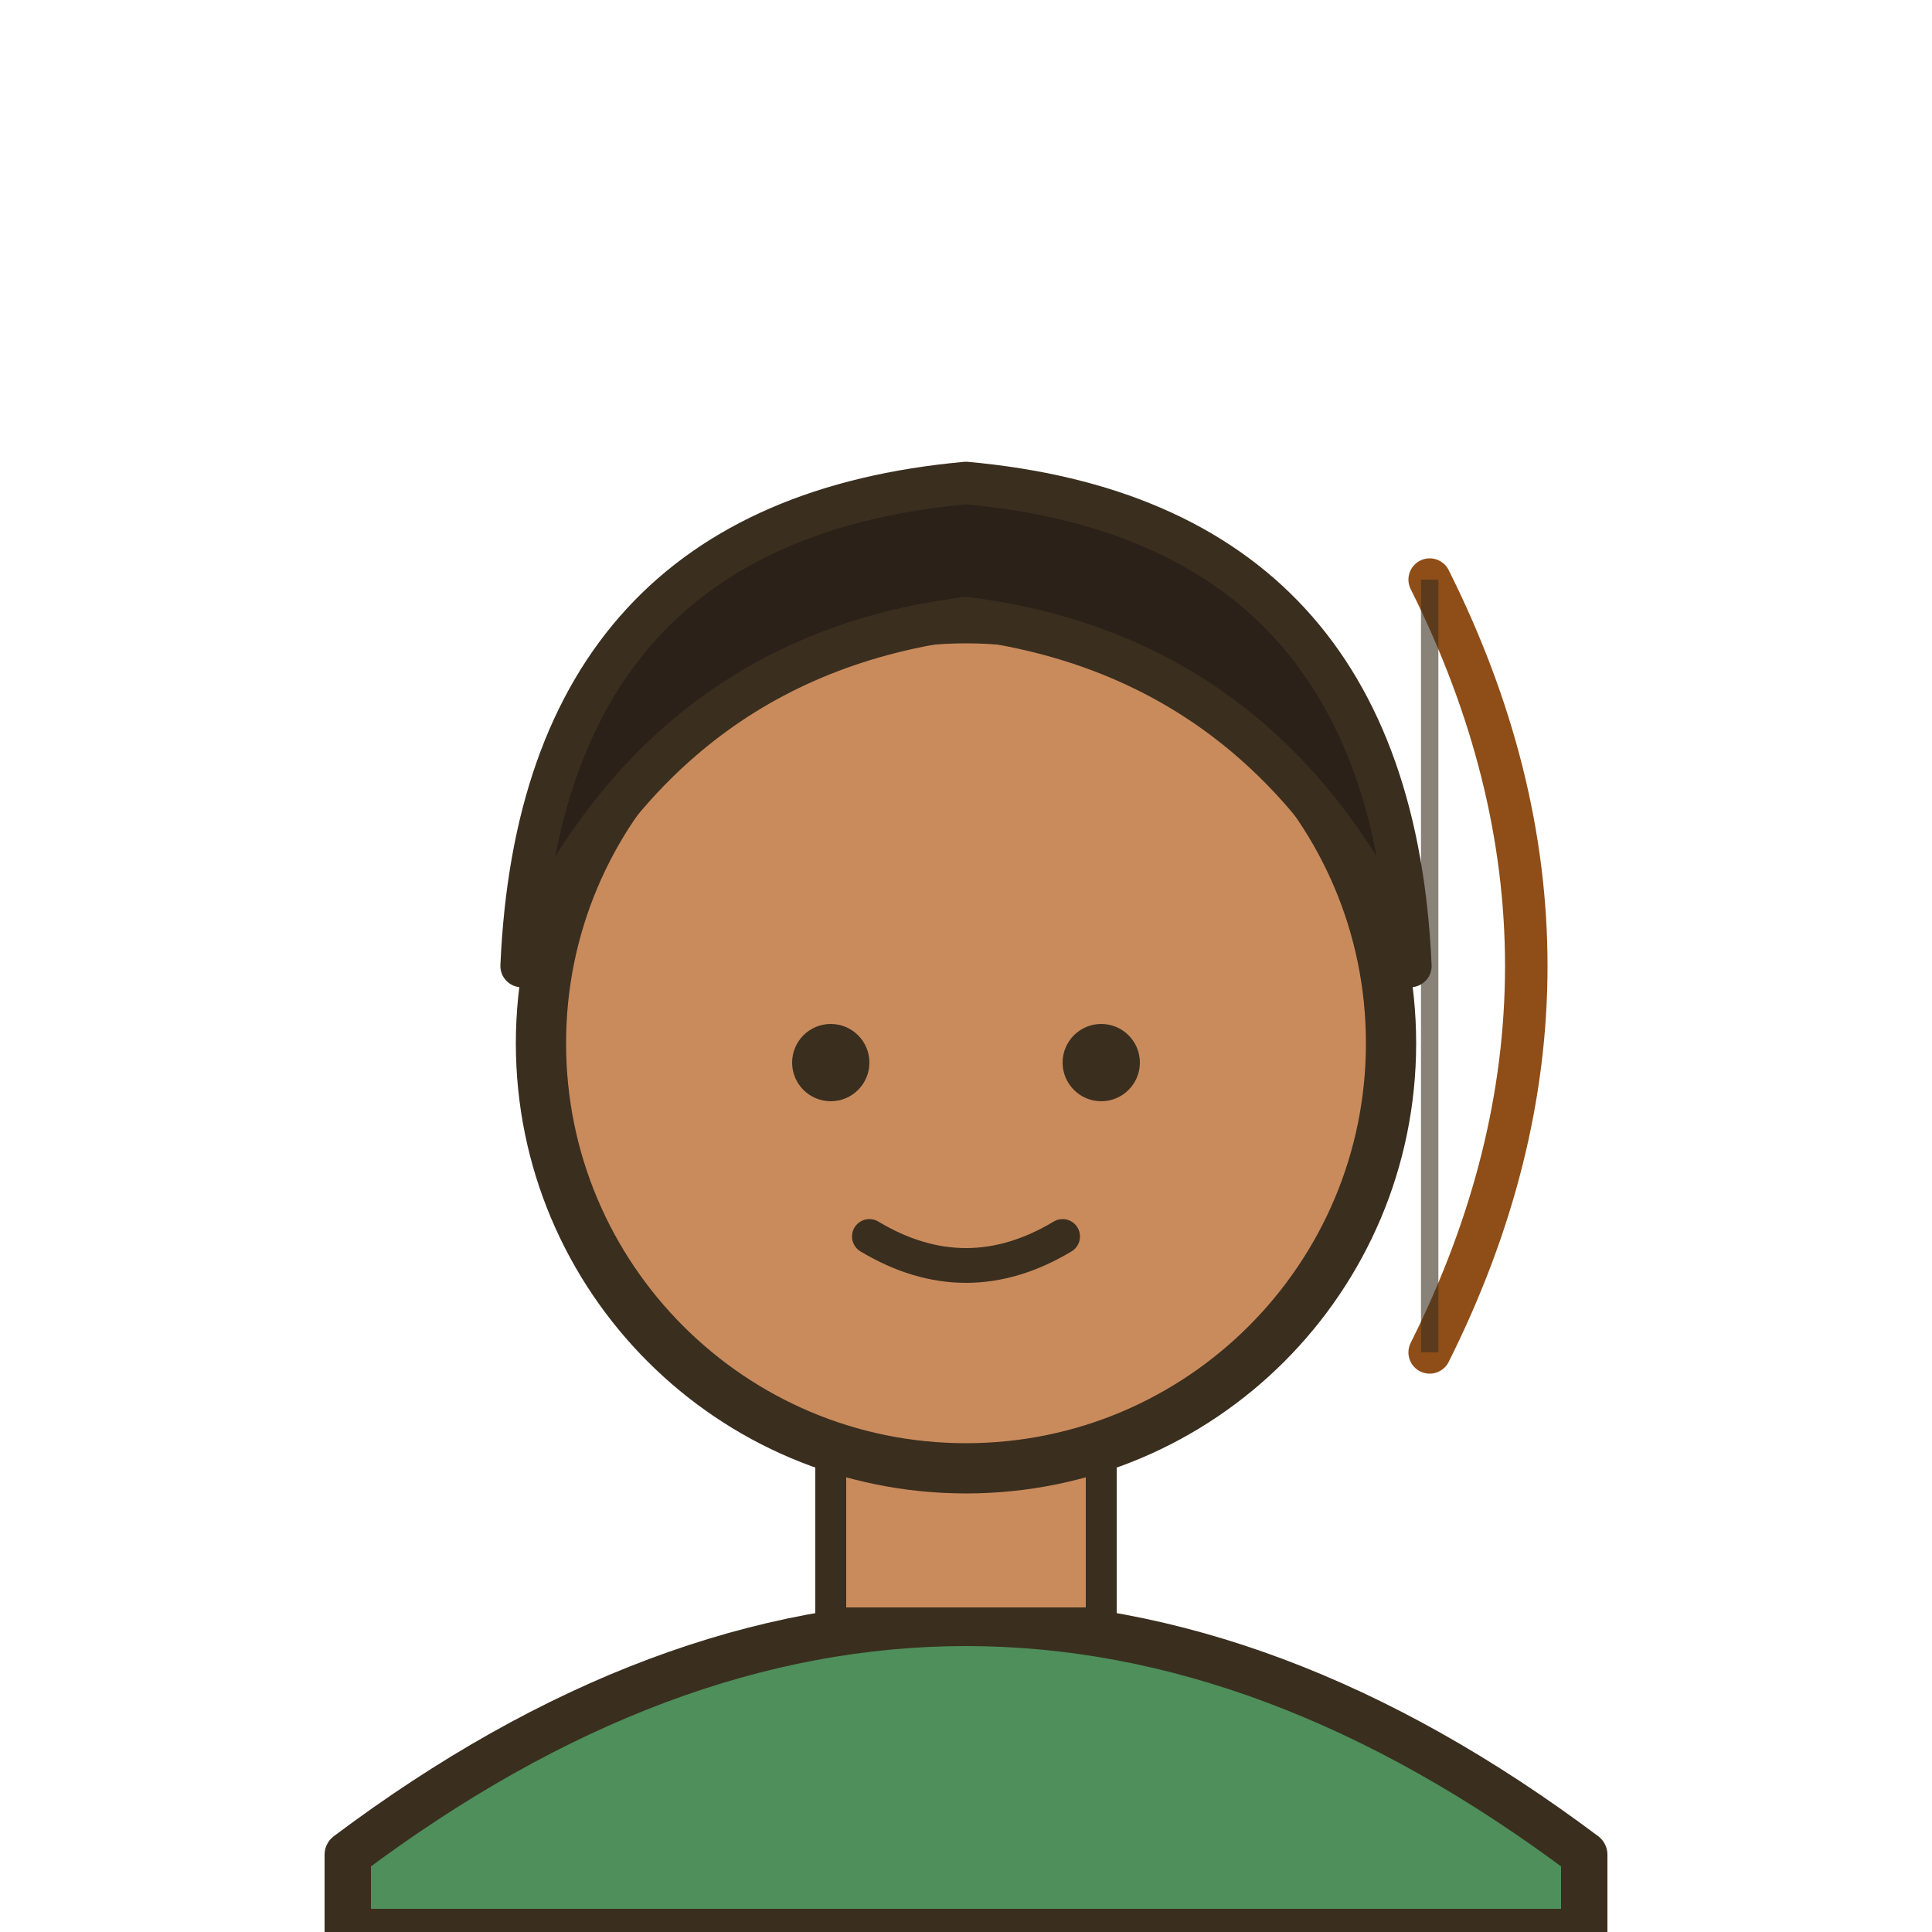
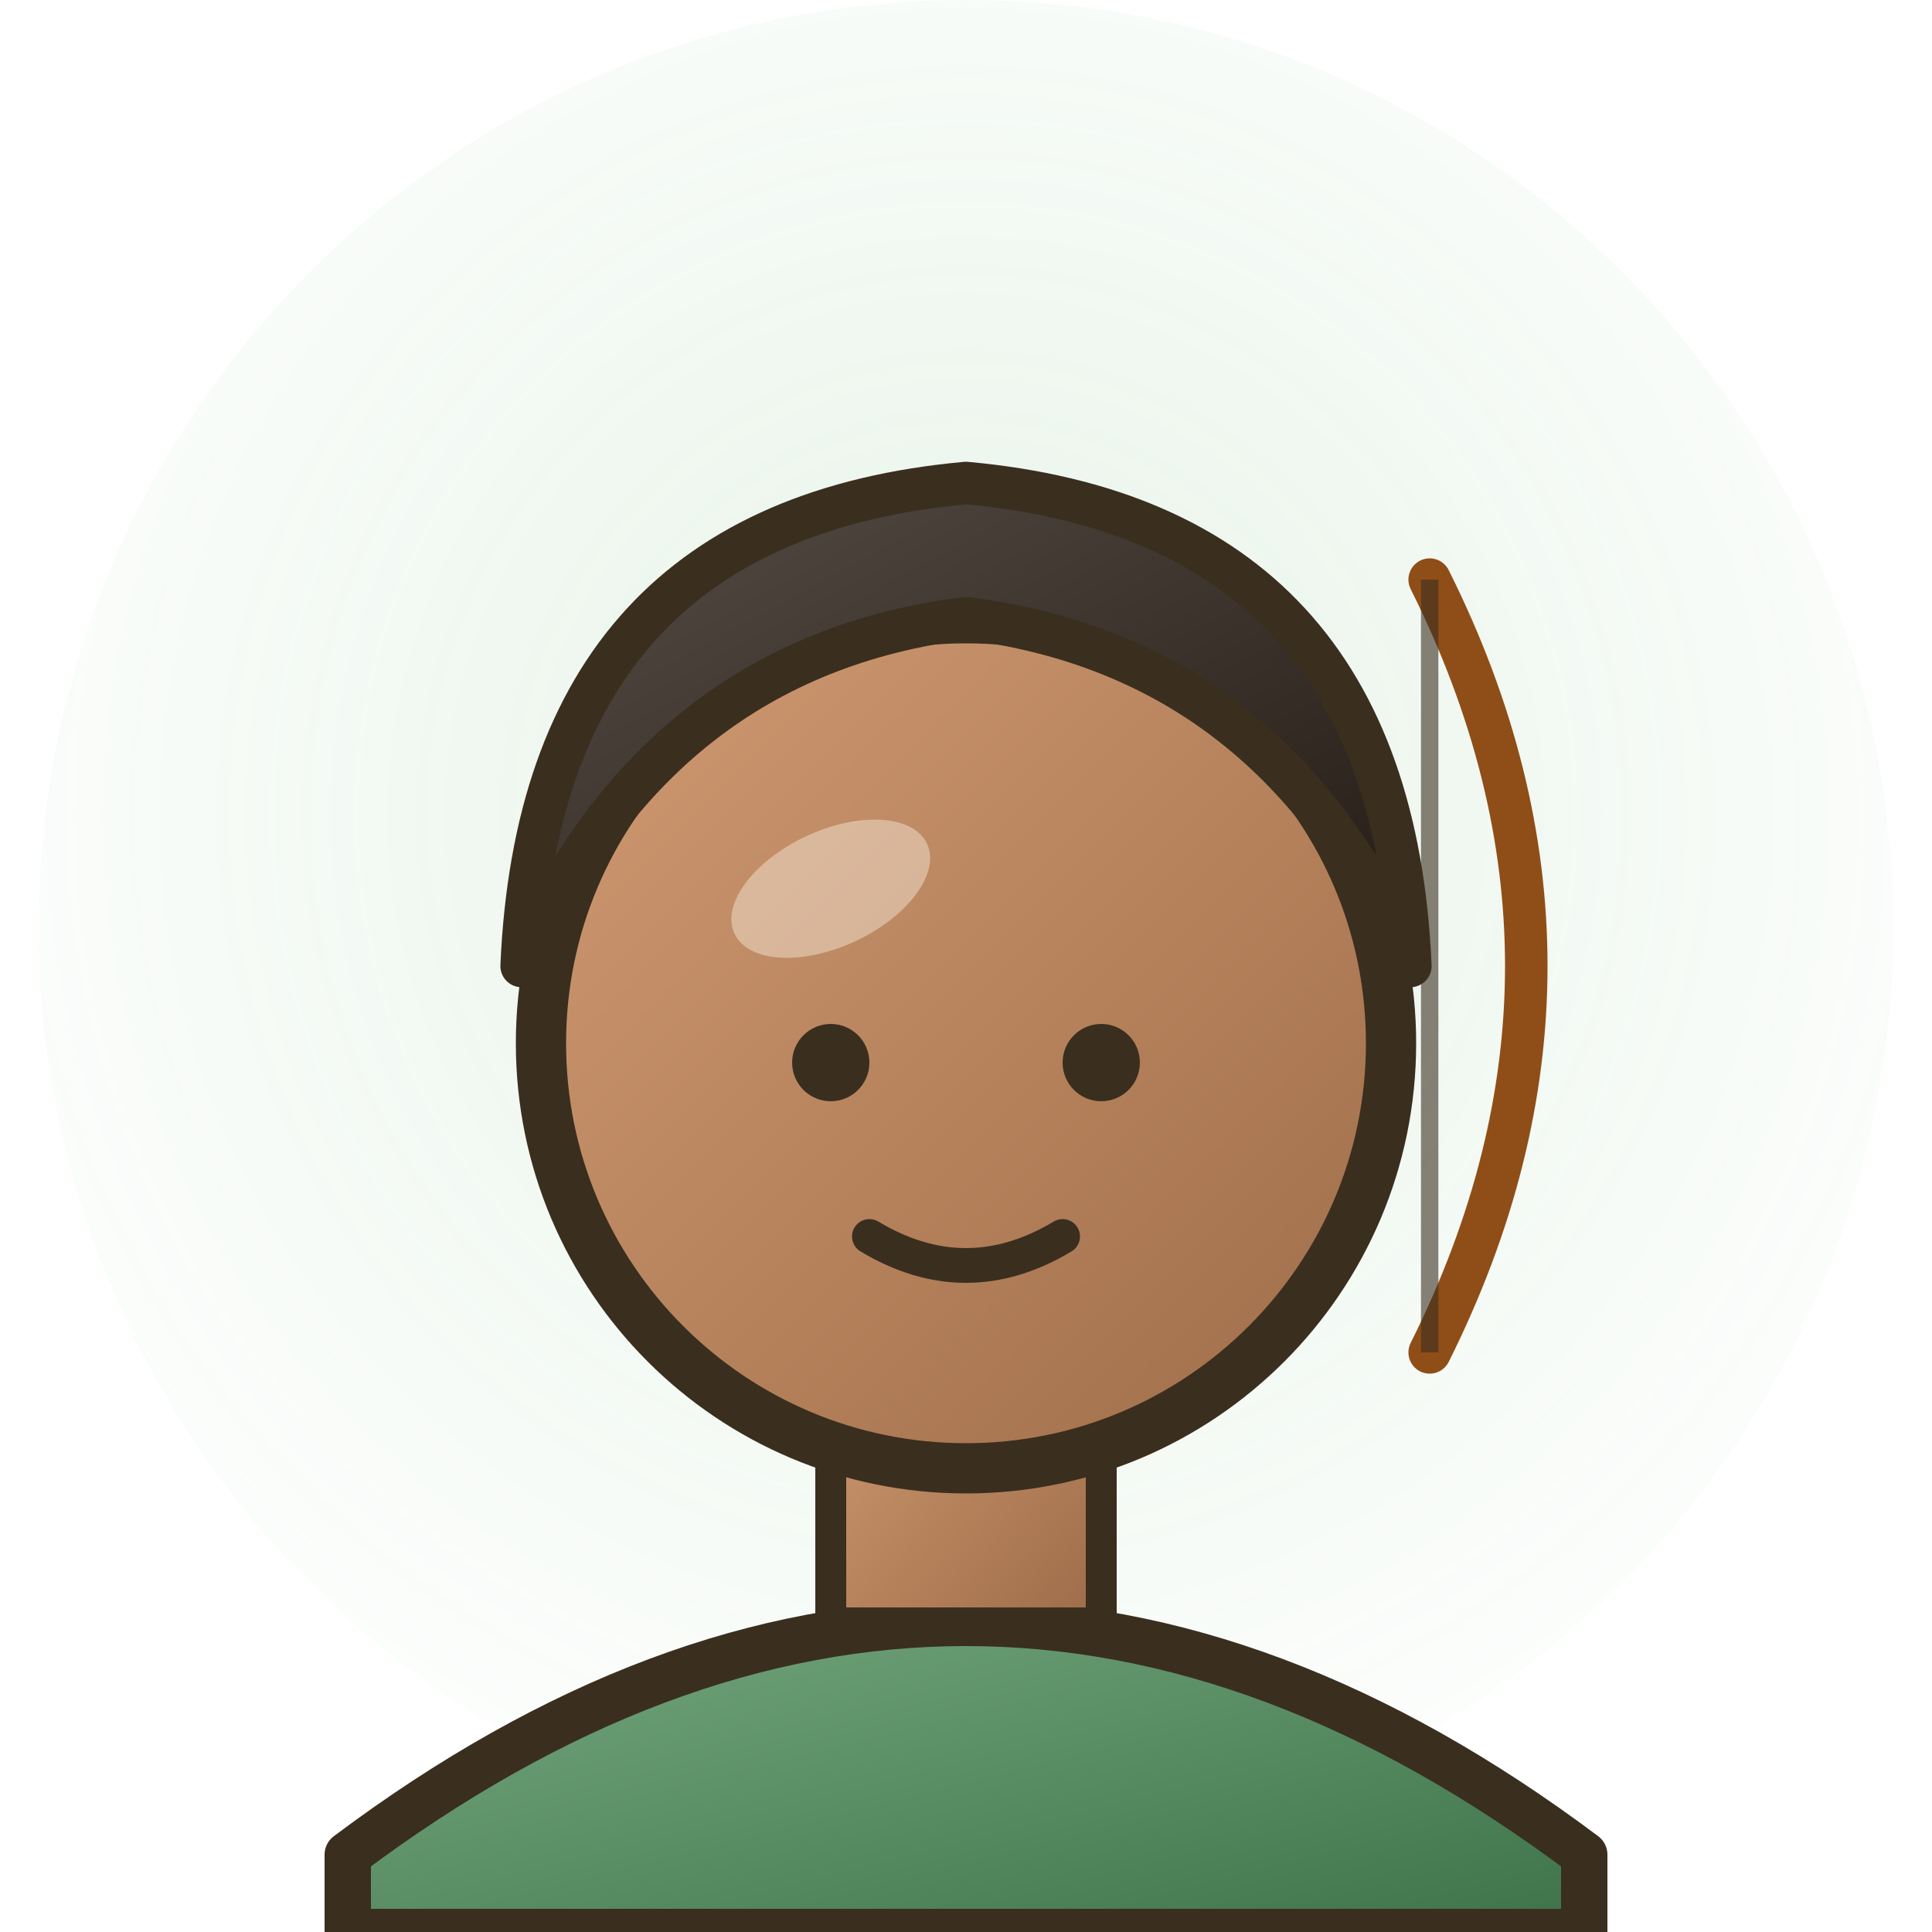
<svg xmlns="http://www.w3.org/2000/svg" viewBox="0 0 100 100" width="100" height="100" preserveAspectRatio="none">
-   <path d="M 18 96 Q 50 72 82 96 L 82 100 L 18 100 Z" fill="#4E8F5B" stroke="#3A2E1F" stroke-width="2.4" stroke-linejoin="round" />
-   <rect x="43" y="68" width="14" height="16" fill="#C98B5C" stroke="#3A2E1F" stroke-width="1.6" />
-   <circle cx="50" cy="54" r="22" fill="#C98B5C" stroke="#3A2E1F" stroke-width="2.6" />
-   <path d="M 27 50 Q 28 27 50 25 Q 72 27 73 50 Q 66 34 50 32 Q 34 34 27 50 Z" fill="#2B2118" stroke="#3A2E1F" stroke-width="2.2" stroke-linejoin="round" />
+   <radialGradient id="aura672" cx="50%" cy="44%" r="62%">
+     <stop offset="0%" stop-color="#63B36A" stop-opacity="0.16" />
+     <stop offset="100%" stop-color="#63B36A" stop-opacity="0" />
+   </radialGradient>
+   <circle cx="50" cy="48" r="48" fill="url(#aura672)" />
+   <ellipse cx="50" cy="93" rx="24" ry="3.6" fill="#3A2E1F" opacity="0.16" />
+   <linearGradient id="dg669" x1="0" y1="0" x2="1" y2="1">
+     <stop offset="0%" stop-color="#75a87f" />
+     <stop offset="100%" stop-color="#3e7249" />
+   </linearGradient>
+   <linearGradient id="dg670" x1="0" y1="0" x2="1" y2="1">
+     <stop offset="0%" stop-color="#d19b73" />
+     <stop offset="100%" stop-color="#9d6c48" />
+   </linearGradient>
+   <linearGradient id="dg671" x1="0" y1="0" x2="1" y2="1">
+     <stop offset="0%" stop-color="#554d46" />
+     <stop offset="100%" stop-color="#231b14" />
+   </linearGradient>
+   <path d="M 18 96 Q 50 72 82 96 L 82 100 L 18 100 Z" fill="url(#dg669)" stroke="#3A2E1F" stroke-width="2.4" stroke-linejoin="round" />
+   <rect x="43" y="68" width="14" height="16" fill="url(#dg670)" stroke="#3A2E1F" stroke-width="1.6" />
+   <circle cx="50" cy="54" r="22" fill="url(#dg670)" stroke="#3A2E1F" stroke-width="2.6" />
+   <ellipse cx="43" cy="46" rx="5.5" ry="3" fill="#FFF8EC" opacity="0.4" transform="rotate(-25 43 46)" />
+   <path d="M 27 50 Q 28 27 50 25 Q 72 27 73 50 Q 66 34 50 32 Q 34 34 27 50 Z" fill="url(#dg671)" stroke="#3A2E1F" stroke-width="2.2" stroke-linejoin="round" />
  <circle cx="43" cy="55" r="2" fill="#3A2E1F" />
  <circle cx="57" cy="55" r="2" fill="#3A2E1F" />
  <path d="M 45 64 Q 50 67 55 64" stroke="#3A2E1F" stroke-width="1.8" fill="none" stroke-linecap="round" />
  <path d="M 74 30 Q 84 50 74 70" fill="none" stroke="#8F4E17" stroke-width="2.2" stroke-linecap="round" />
  <line x1="74" y1="30" x2="74" y2="70" stroke="#3A2E1F" stroke-width="0.9" opacity="0.6" />
</svg>
